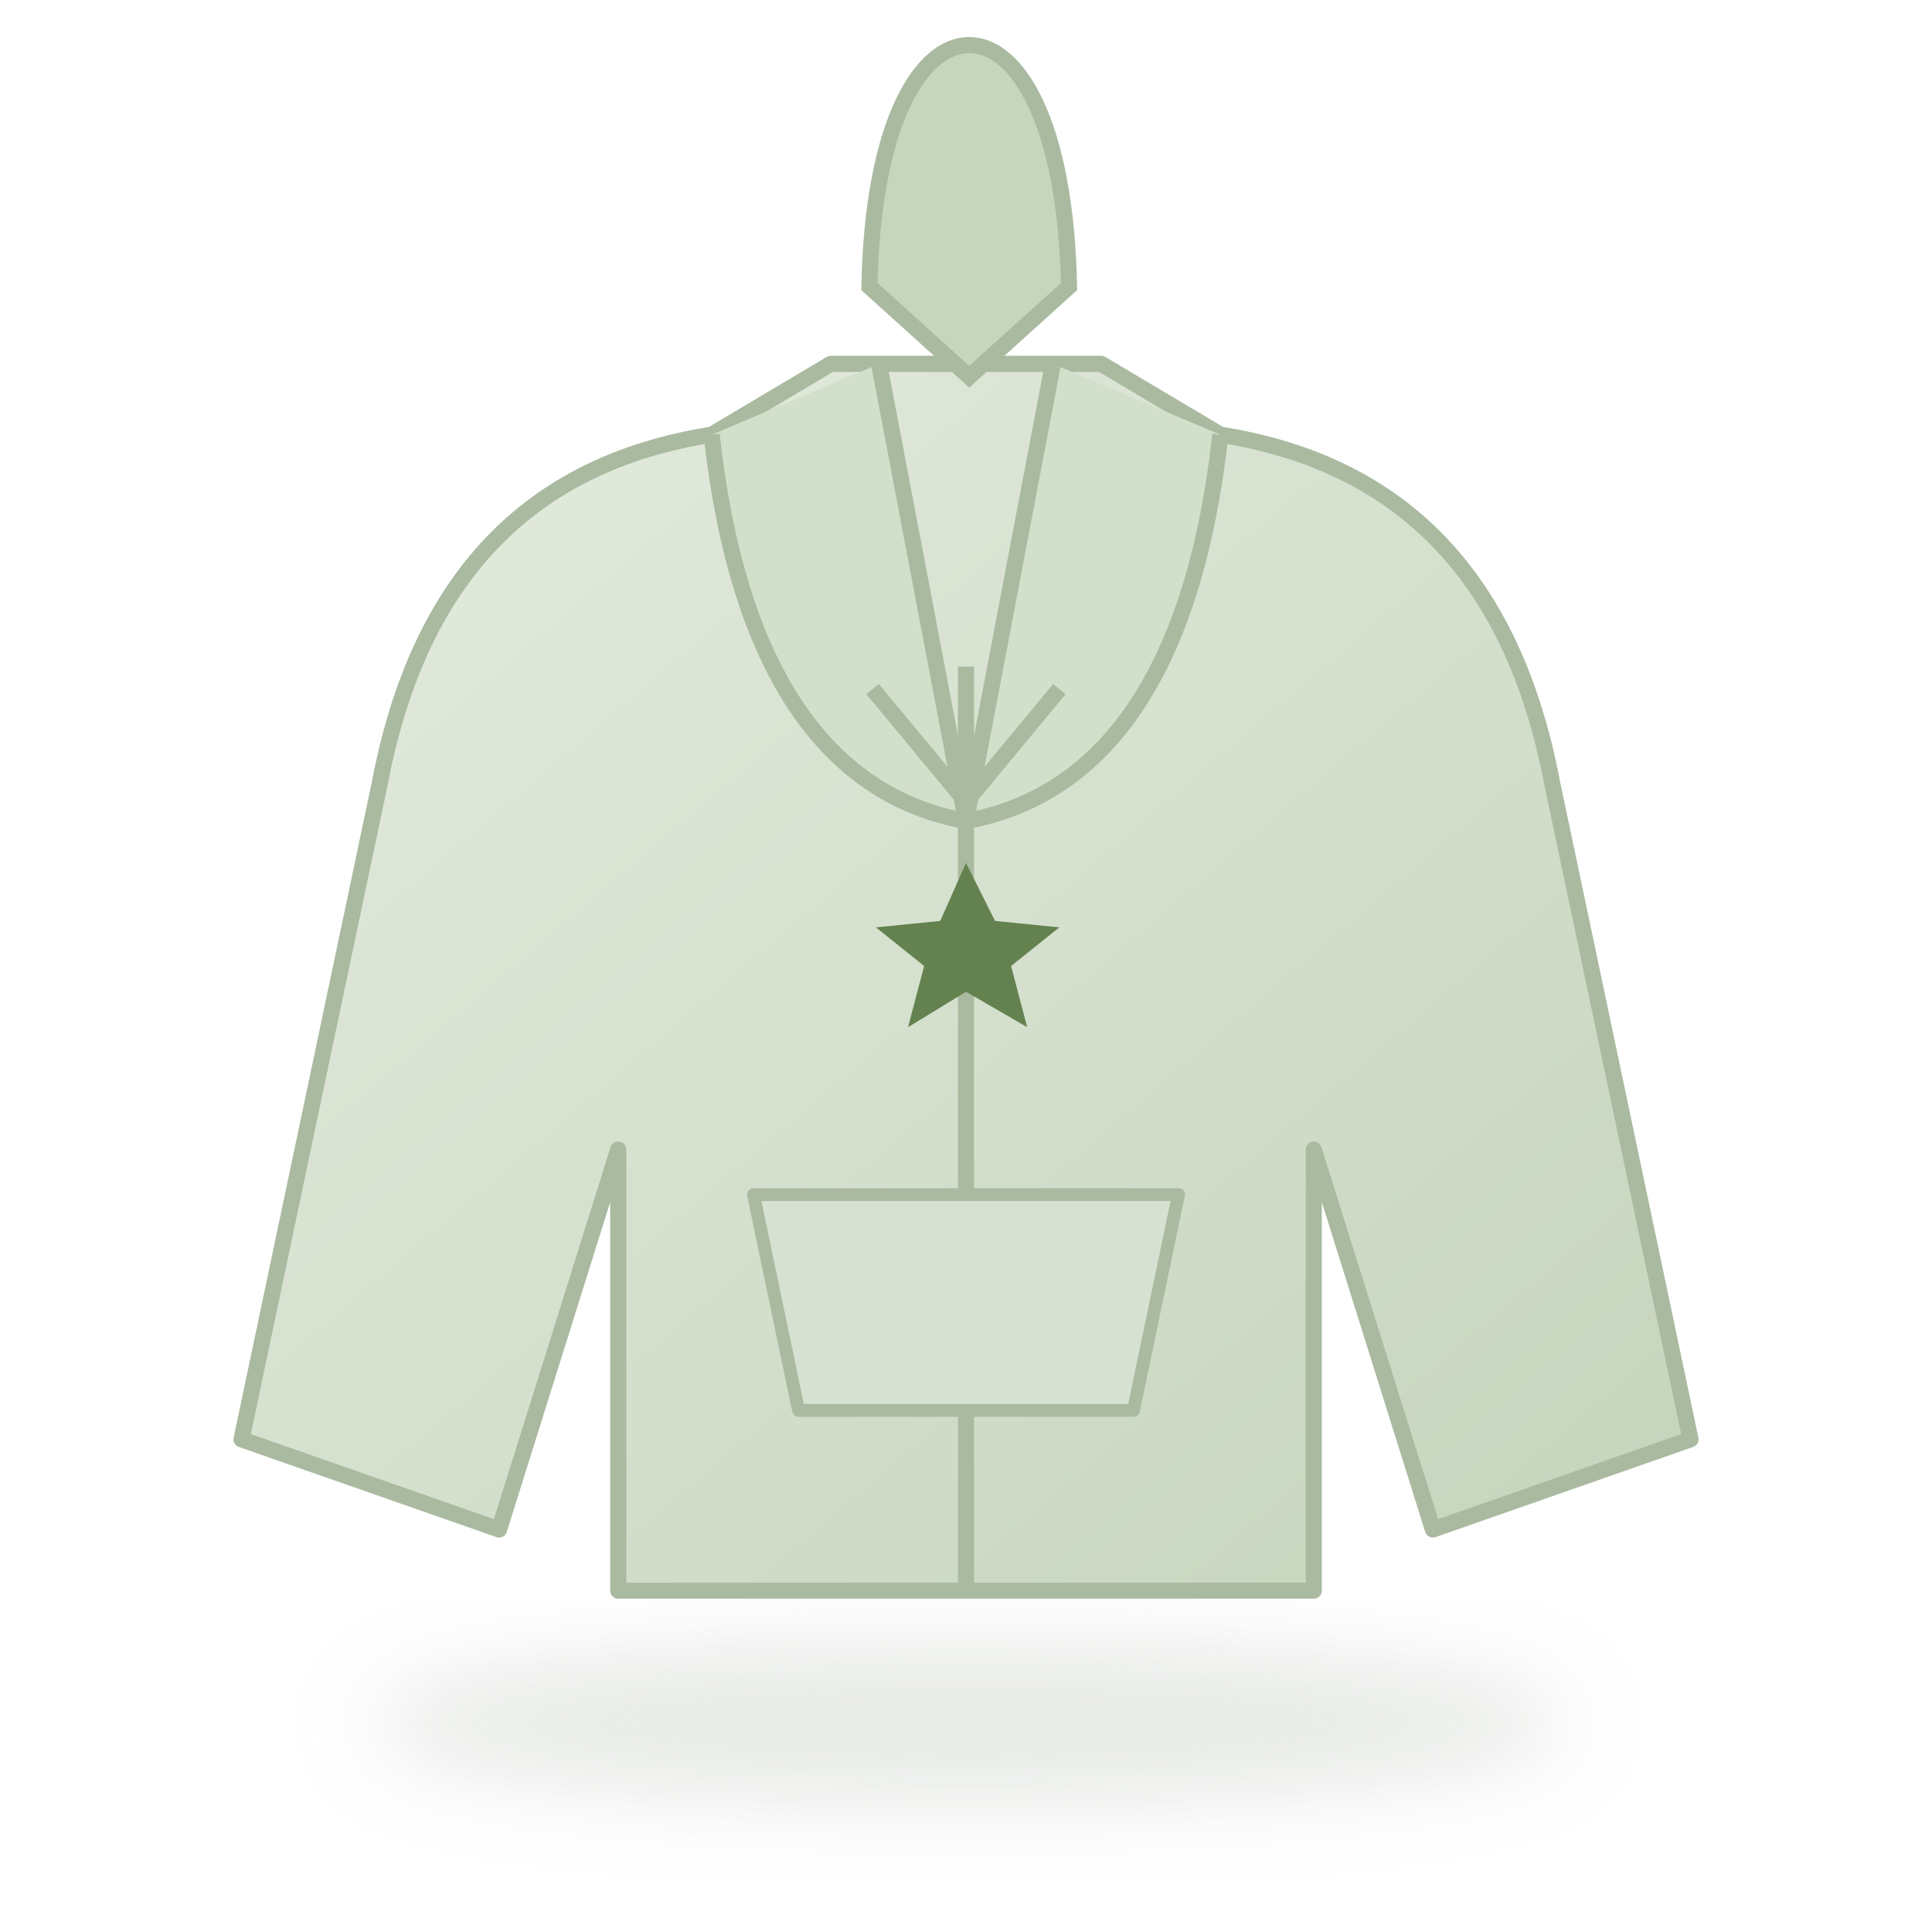
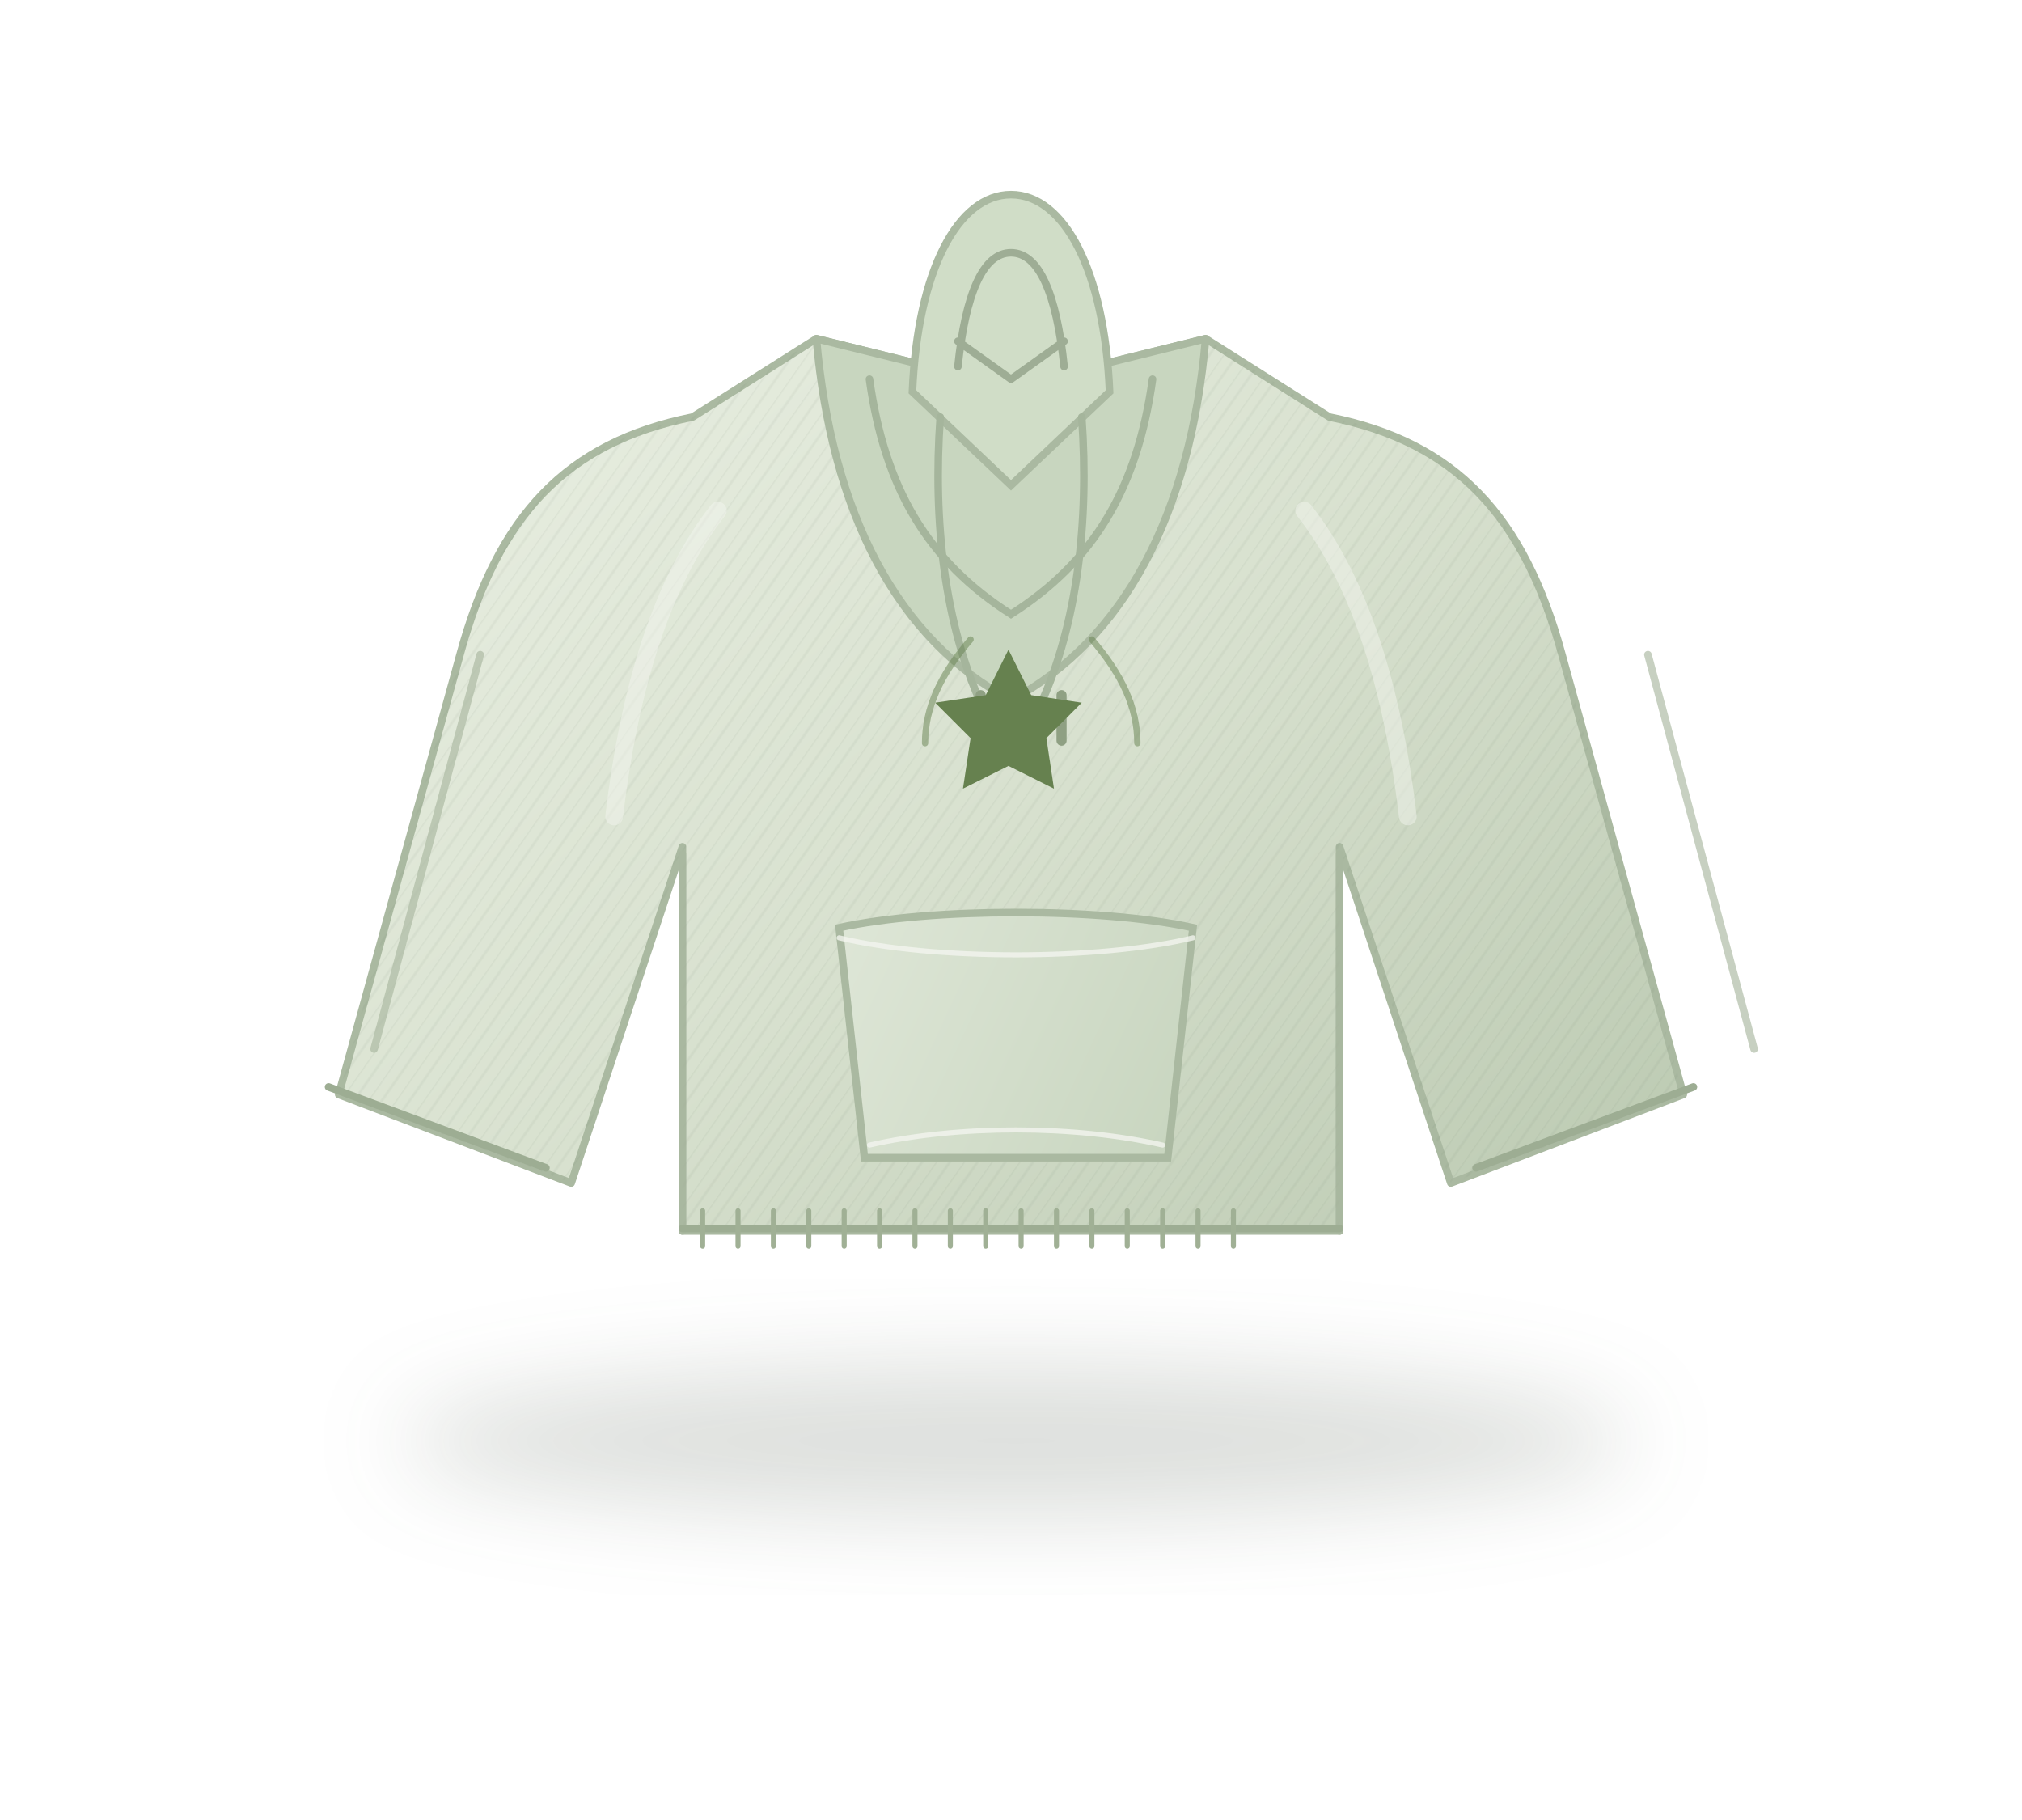
- <svg xmlns="http://www.w3.org/2000/svg" viewBox="0 0 600 600" role="img">
+ <svg xmlns="http://www.w3.org/2000/svg" viewBox="0 0 800 720" fill="none" role="img" aria-labelledby="title">
  <defs>
-     <linearGradient id="hoodie" x1="0" y1="0" x2="1" y2="1">
-       <stop offset="0" stop-color="#e5ecdf" />
+     <linearGradient id="hoodie" x1="221" y1="111" x2="592" y2="572" gradientUnits="userSpaceOnUse">
+       <stop stop-color="#e8eee1" />
+       <stop offset=".46" stop-color="#d8e1cf" />
+       <stop offset="1" stop-color="#b8c7ae" />
+     </linearGradient>
+     <linearGradient id="sleeve" x1="136" y1="157" x2="247" y2="472" gradientUnits="userSpaceOnUse">
+       <stop stop-color="#e2eadb" />
+       <stop offset="1" stop-color="#becdb4" />
+     </linearGradient>
+     <linearGradient id="pocket" x1="315" y1="382" x2="488" y2="462" gradientUnits="userSpaceOnUse">
+       <stop stop-color="#dfe7d8" />
      <stop offset="1" stop-color="#c5d3bc" />
    </linearGradient>
-     <filter id="shadow" x="-30%" y="-30%" width="160%" height="180%">
-       <feGaussianBlur stdDeviation="14" />
+     <filter id="shadow" x="75" y="506" width="650" height="125" color-interpolation-filters="sRGB" filterUnits="userSpaceOnUse">
+       <feGaussianBlur stdDeviation="18" />
    </filter>
+     <pattern id="weave" width="9" height="9" patternTransform="rotate(35)" patternUnits="userSpaceOnUse">
+       <path d="M0 0v9M4.5 0v9" stroke="#64745c" stroke-opacity=".065" />
+     </pattern>
+     <clipPath id="body">
+       <path d="m274 165 49-31 77 19 77-19 49 31c50 10 77 39 92 94l48 174-92 35-44-133v152H270V335l-44 133-92-35 48-174c15-55 42-84 92-94Z" />
+     </clipPath>
  </defs>
-   <ellipse cx="301" cy="535" rx="187" ry="24" fill="#62745c" opacity=".16" filter="url(#shadow)" />
-   <path d="M221 135c-57 9-91 45-103 108L75 447l80 28 37-118v137h216V357l37 118 80-28-43-204c-12-63-46-99-103-108l-37-22h-84Z" fill="url(#hoodie)" stroke="#a9baa0" stroke-width="5" stroke-linejoin="round" />
-   <path d="M221 135c8 72 35 112 79 120l-27-142m106 22c-8 72-35 112-79 120l27-142" fill="#d2dfca" stroke="#a9baa0" stroke-width="5" stroke-linejoin="round" />
-   <path d="M270 89c1-51 16-75 31-75s30 24 31 75l-31 28Z" fill="#c6d5bd" stroke="#a9baa0" stroke-width="5" />
-   <path d="M300 207v286m-29-279 29 35 29-35" fill="none" stroke="#a9baa0" stroke-width="5" />
-   <path d="M234 371h132l-14 67h-104Z" fill="#d7e1d1" stroke="#a9baa0" stroke-width="4" stroke-linejoin="round" />
-   <path d="m292 286 8-18 9 18 20 2-15 12 5 19-19-11-18 11 5-19-15-12 20-2Z" fill="#63824f" />
+   <ellipse cx="402" cy="570" fill="#354332" opacity=".17" filter="url(#shadow)" rx="244" ry="30" />
+   <path d="m274 165 49-31 77 19 77-19 49 31c50 10 77 39 92 94l48 174-92 35-44-133v152H270V335l-44 133-92-35 48-174c15-55 42-84 92-94Z" fill="url(#hoodie)" stroke="#aab9a1" stroke-linejoin="round" stroke-width="3" />
+   <path d="m274 165 49-31 77 19 77-19 49 31c50 10 77 39 92 94l48 174-92 35-44-133v152H270V335l-44 133-92-35 48-174c15-55 42-84 92-94Z" fill="url(#weave)" clip-path="url(#body)" />
+   <path d="m323 134 77 19 77-19c-6 69-32 119-77 143-45-24-71-74-77-143Z" fill="#c8d6bf" stroke="#aab9a1" stroke-linejoin="round" stroke-width="3" />
+   <path d="M344 150c6 43 23 72 56 93 33-21 50-50 56-93" stroke="#a5b59c" stroke-linecap="round" stroke-width="3" />
+   <path d="M361 155c2-48 18-78 39-78s37 30 39 78l-39 37-39-37Z" fill="#d0ddc7" stroke="#aab9a1" stroke-width="3" />
+   <path d="M379 145c3-29 10-45 21-45s18 16 21 45m-42-10 21 15 21-15" stroke="#9ead95" stroke-linecap="round" stroke-linejoin="round" stroke-width="3" />
+   <path d="M372 165c-3 42 2 82 16 113m40-113c3 42-2 82-16 113" stroke="#a5b59c" stroke-linecap="round" stroke-width="3" />
+   <path d="M388 275v18m32-18v18" stroke="#8fa083" stroke-linecap="round" stroke-width="4" />
+   <path d="M332 367c36-8 104-8 140 0l-10 91H342l-10-91Z" fill="url(#pocket)" stroke="#aab9a1" stroke-width="3" />
+   <path d="M332 371c37 9 103 9 140 0m-128 82c35-8 81-8 116 0" stroke="#f3f5ef" stroke-linecap="round" stroke-width="2" opacity=".78" />
+   <path d="M270 338v149m260-149v149M190 259l-42 156m504-156 42 156" stroke="#a9b79f" stroke-linecap="round" stroke-width="3" opacity=".65" />
+   <path d="M270 486h260M130 430l86 32m454-32-86 32" stroke="#9dad93" stroke-linecap="round" stroke-width="3" />
+   <path d="M278 479v14m14-14v14m14-14v14m14-14v14m14-14v14m14-14v14m14-14v14m14-14v14m14-14v14m14-14v14m14-14v14m14-14v14m14-14v14m14-14v14m14-14v14m14-14v14" stroke="#a0b095" stroke-linecap="round" stroke-width="2" />
+   <path d="m399 257 9 18 20 3-14 14 3 20-18-9-18 9 3-20-14-14 20-3 9-18Z" fill="#66814f" />
+   <path d="M384 253c-12 14-18 27-18 41m66-41c12 14 18 27 18 41" stroke="#66814f" stroke-linecap="round" stroke-width="2.5" opacity=".5" />
+   <path d="M284 202c-22 28-35 70-41 121m273-121c22 28 35 70 41 121" stroke="#f3f5ef" stroke-linecap="round" stroke-width="7" opacity=".48" />
</svg>
